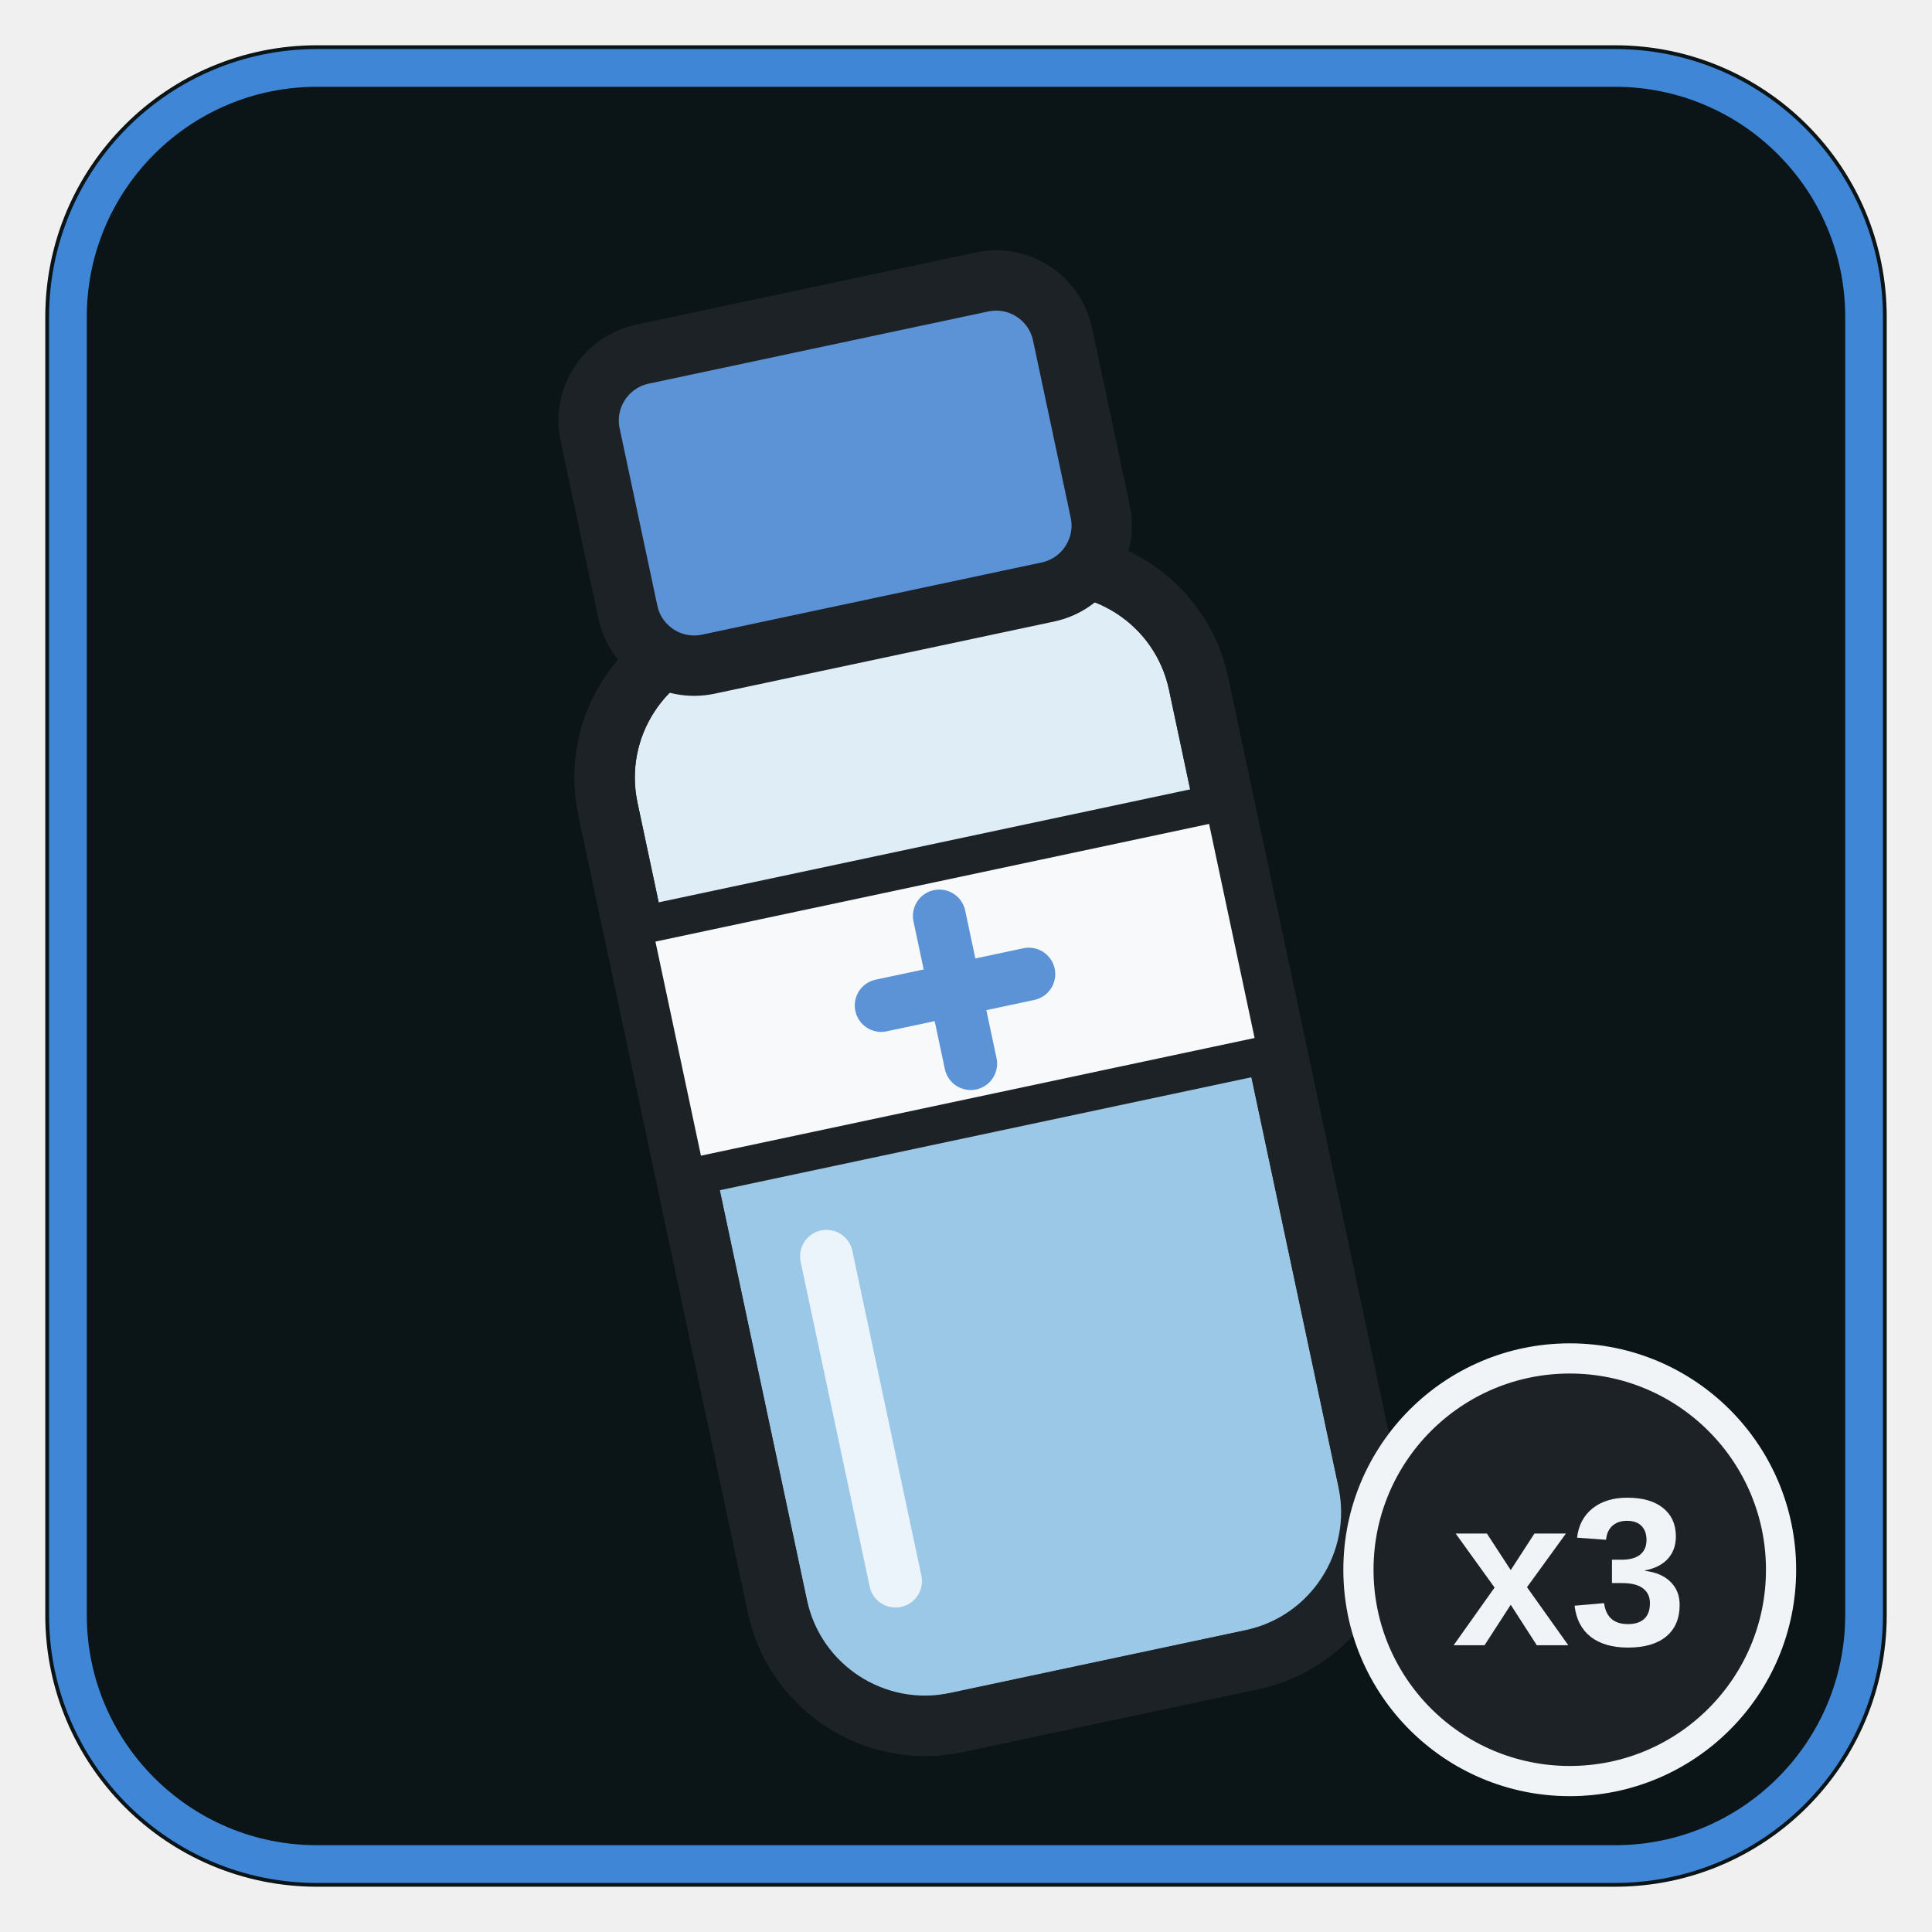
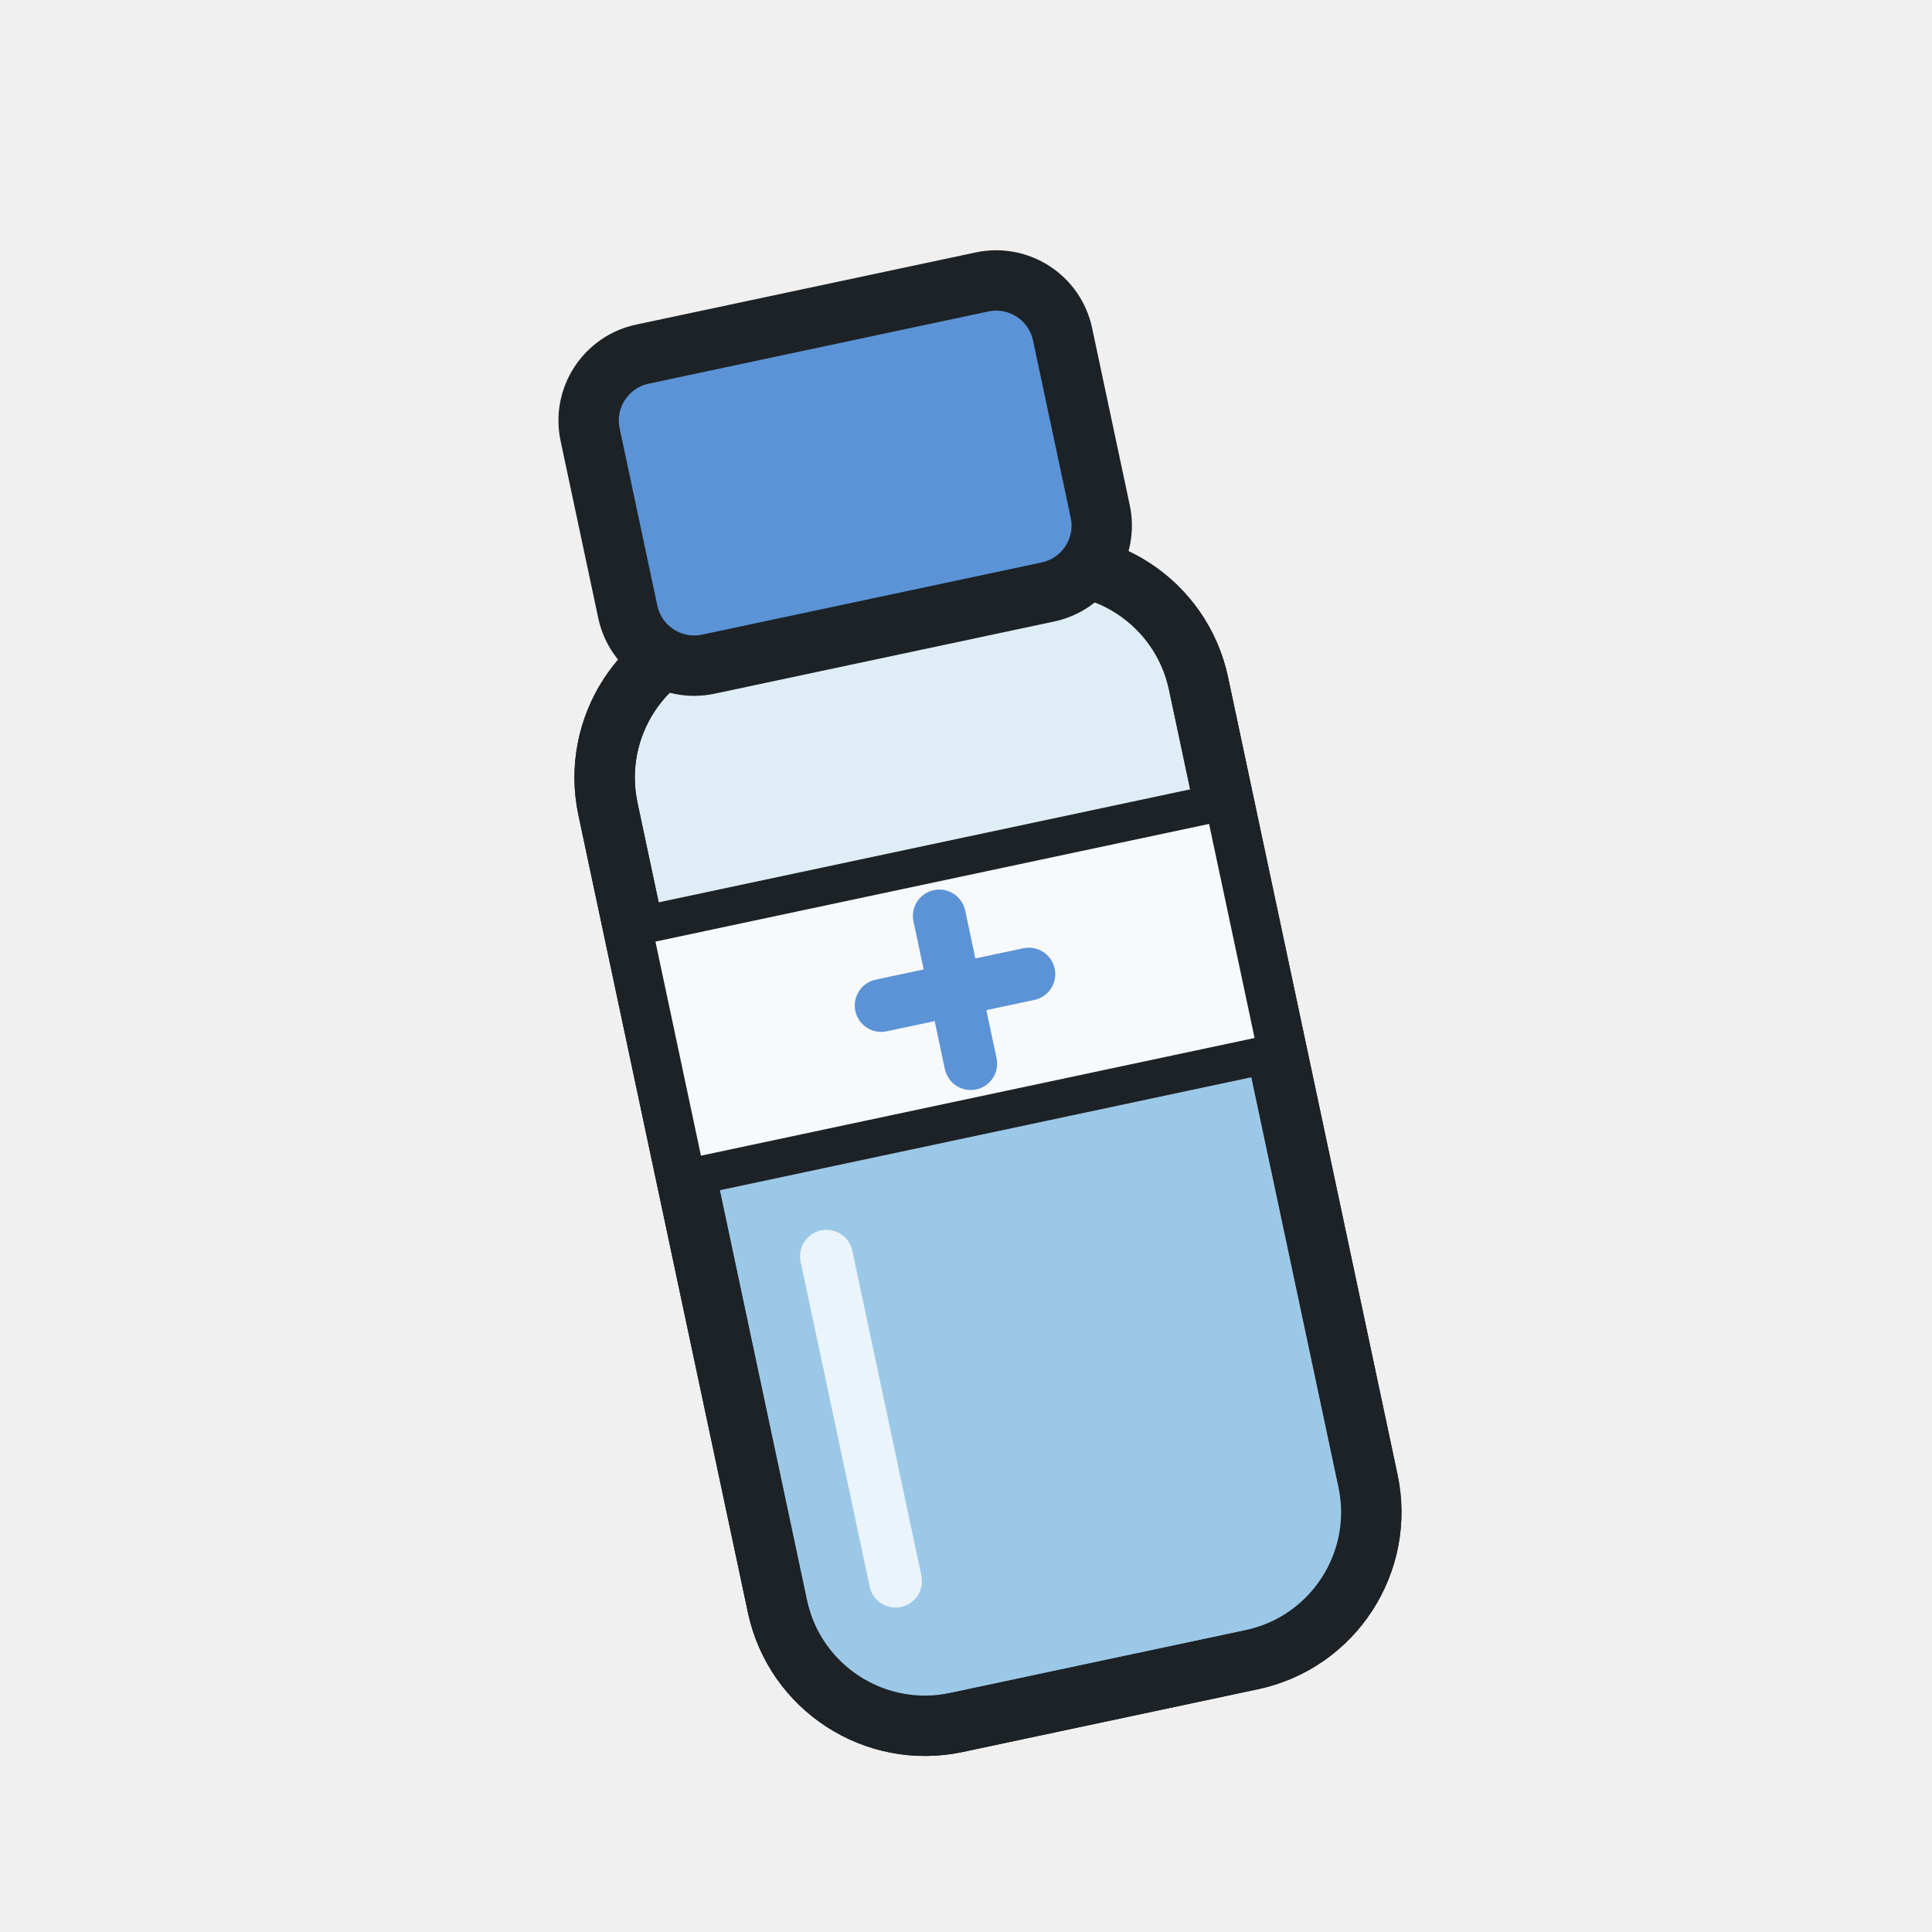
<svg xmlns="http://www.w3.org/2000/svg" viewBox="0 0 256 256" width="256" height="256">
  <defs />
-   <rect x="6" y="6" width="244" height="244" rx="36" fill="#0b1416" />
-   <rect x="9" y="9" width="238" height="238" rx="33" fill="none" stroke="#3f86d6" stroke-width="5" />
  <g stroke-linejoin="round" stroke-linecap="round">
    <g transform="translate(0 10) rotate(-12 128 128)" stroke="#1c2226" stroke-width="8">
      <rect x="88" y="68" width="80" height="148" rx="20" fill="#dfeef6" />
      <path d="M92 132 L164 132 L164 196 Q164 212 148 212 L108 212 Q92 212 92 196 Z" fill="#9cc8e8" stroke="none" />
      <rect x="88" y="68" width="80" height="148" rx="20" fill="none" />
      <rect x="88" y="104" width="80" height="34" fill="#f7f9fa" stroke-width="5" />
      <path d="M128 111 L128 131 M118 121 L138 121" stroke="#5b93d6" stroke-width="7" />
      <rect x="96" y="30" width="64" height="42" rx="9" fill="#5b93d6" />
      <path d="M104 152 L104 196" stroke="#fff" stroke-width="7" opacity="0.8" />
    </g>
  </g>
-   <circle cx="208" cy="208" r="28" fill="#1c2226" stroke="#f1f4f6" stroke-width="4" />
-   <text x="208" y="218" text-anchor="middle" font-family="Arial Black, Arial, sans-serif" font-weight="900" font-size="28" fill="#f1f4f6">x3</text>
</svg>
